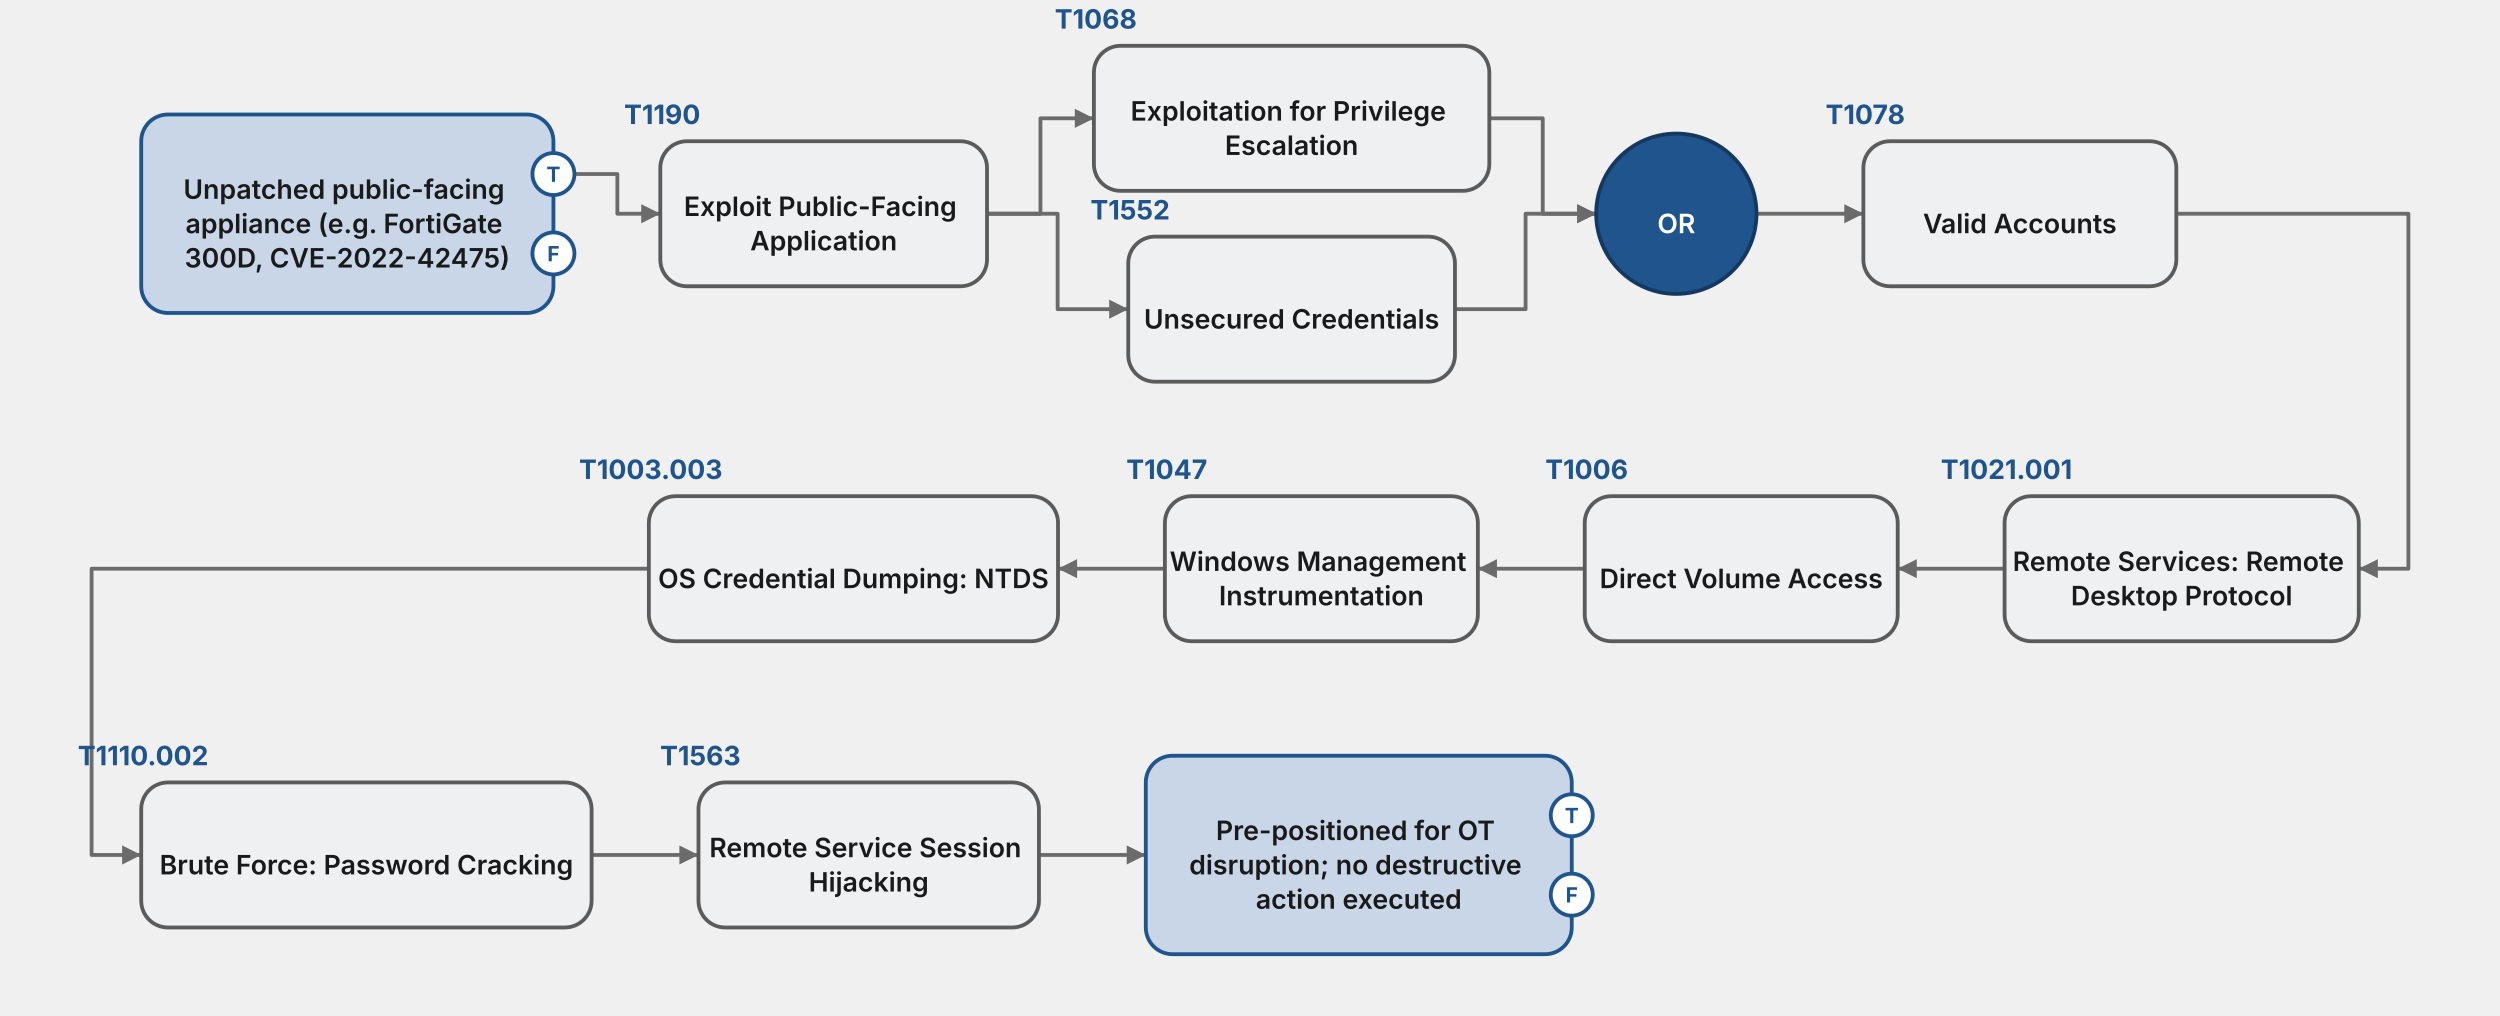
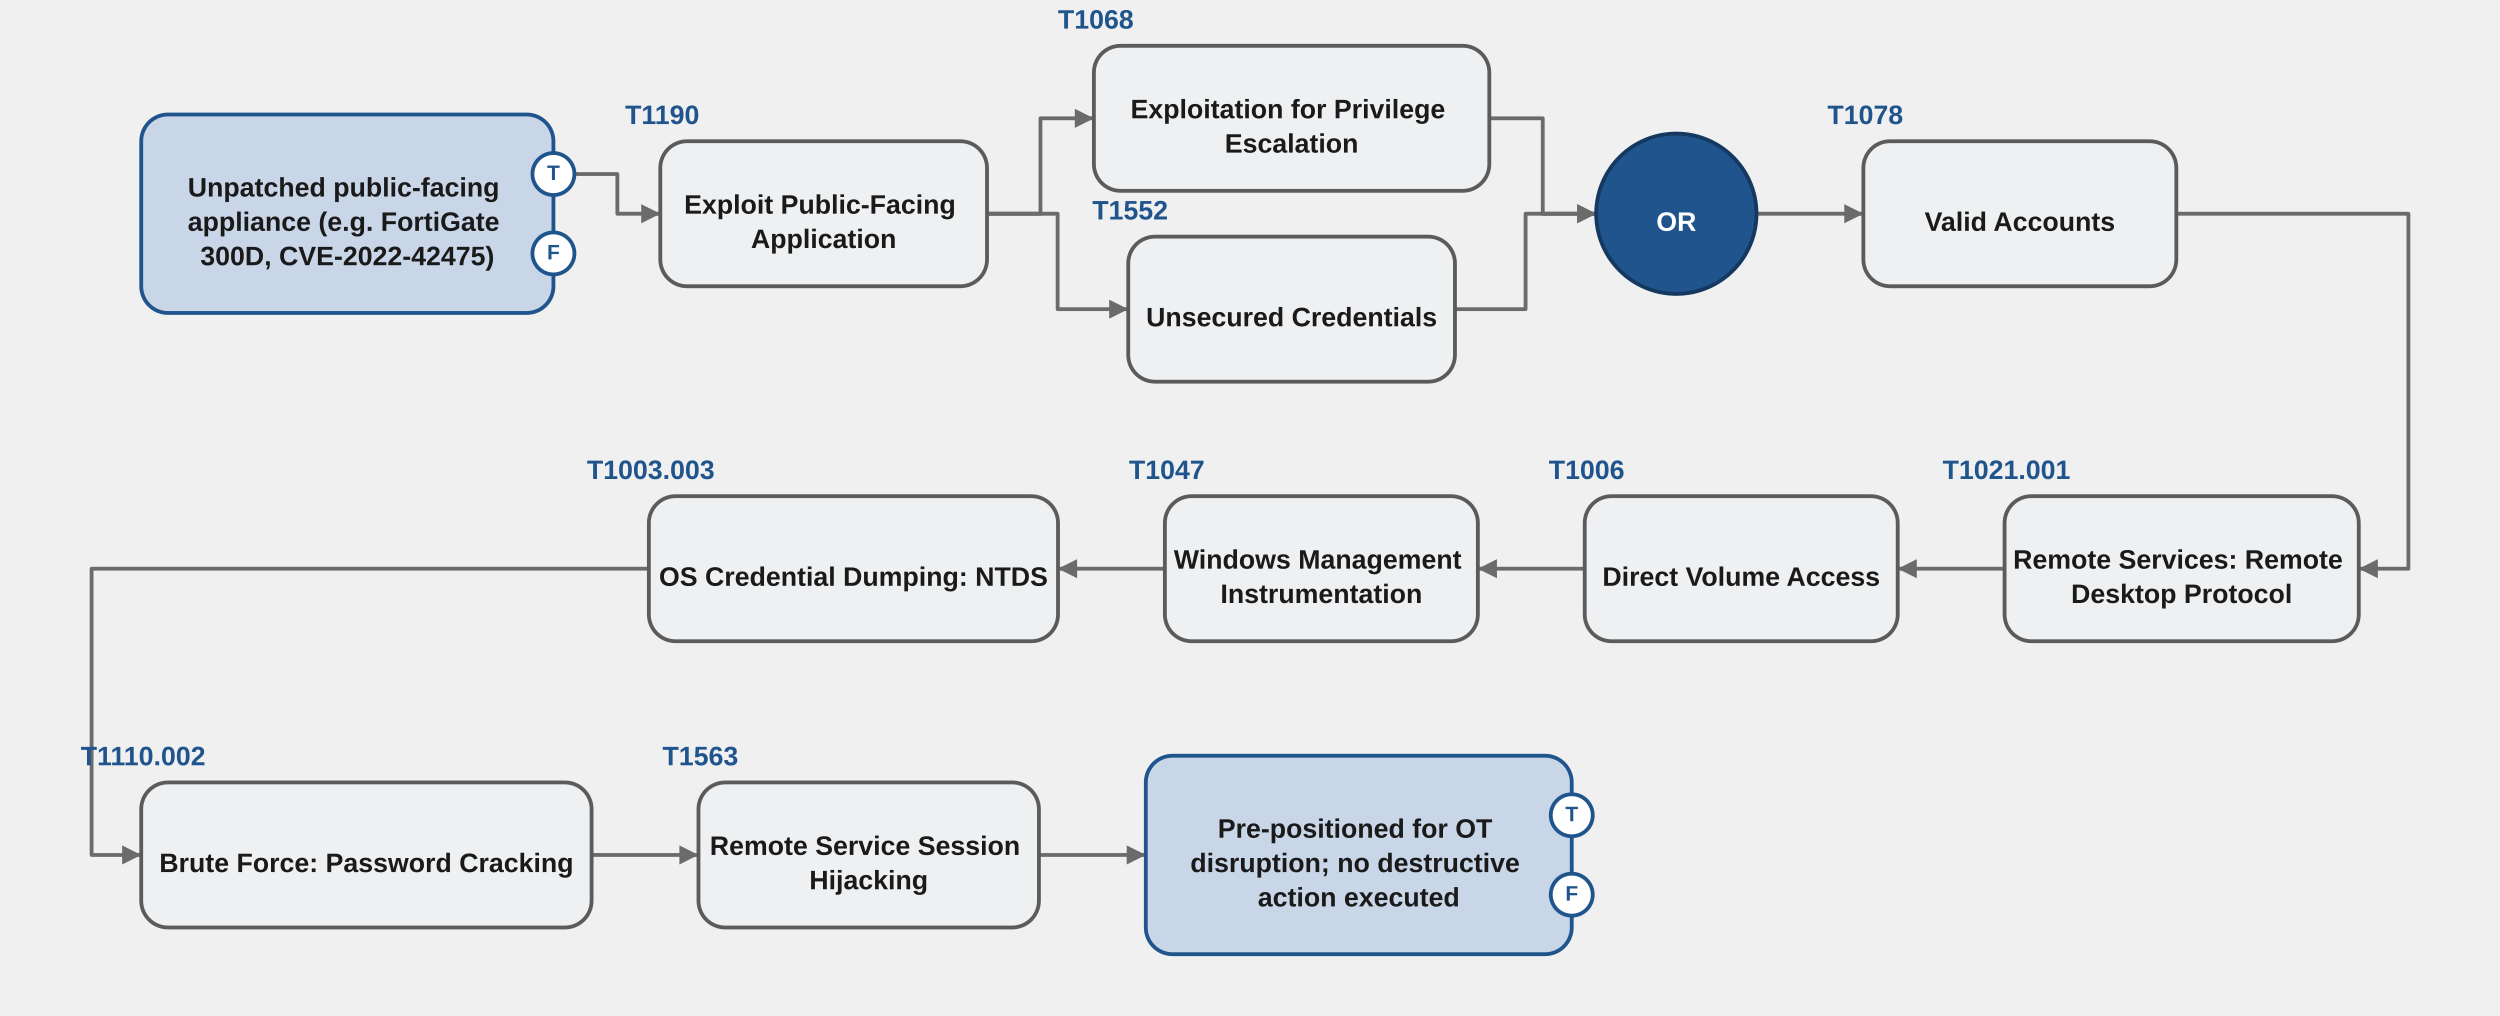
<svg xmlns="http://www.w3.org/2000/svg" data-v-4a541c10="" class="diagram-svg" viewBox="0 0 1310 532" preserveAspectRatio="xMinYMin meet">
  <path data-v-4a541c10="" d="M 301 91.2 L 323.5 91.2 L 323.5 112 L 346 112" fill="none" stroke="#6b6b6b" stroke-width="2" stroke-linecap="round" stroke-linejoin="round" />
  <path data-v-4a541c10="" d="M 517.2 112 L 545.2 112 L 545.2 62 L 573.2 62" fill="none" stroke="#6b6b6b" stroke-width="2" stroke-linecap="round" stroke-linejoin="round" />
  <path data-v-4a541c10="" d="M 517.2 112 L 554.2 112 L 554.2 162 L 591.2 162" fill="none" stroke="#6b6b6b" stroke-width="2" stroke-linecap="round" stroke-linejoin="round" />
  <path data-v-4a541c10="" d="M 780.4 62 L 808.4 62 L 808.4 112 L 836.4 112" fill="none" stroke="#6b6b6b" stroke-width="2" stroke-linecap="round" stroke-linejoin="round" />
  <path data-v-4a541c10="" d="M 762.4 162 L 799.4 162 L 799.4 112 L 836.4 112" fill="none" stroke="#6b6b6b" stroke-width="2" stroke-linecap="round" stroke-linejoin="round" />
  <path data-v-4a541c10="" d="M 920.4 112 L 976.4 112" fill="none" stroke="#6b6b6b" stroke-width="2" stroke-linecap="round" stroke-linejoin="round" />
  <path data-v-4a541c10="" d="M 1140.4 112 L 1262 112 L 1262 298 L 1236 298" fill="none" stroke="#6b6b6b" stroke-width="2" stroke-linecap="round" stroke-linejoin="round" />
  <path data-v-4a541c10="" d="M 1050.4 298 L 994.4 298" fill="none" stroke="#6b6b6b" stroke-width="2" stroke-linecap="round" stroke-linejoin="round" />
  <path data-v-4a541c10="" d="M 830.4 298 L 774.4 298" fill="none" stroke="#6b6b6b" stroke-width="2" stroke-linecap="round" stroke-linejoin="round" />
  <path data-v-4a541c10="" d="M 610.4 298 L 554.4 298" fill="none" stroke="#6b6b6b" stroke-width="2" stroke-linecap="round" stroke-linejoin="round" />
  <path data-v-4a541c10="" d="M 340 298 L 48 298 L 48 448 L 74 448" fill="none" stroke="#6b6b6b" stroke-width="2" stroke-linecap="round" stroke-linejoin="round" />
  <path data-v-4a541c10="" d="M 310 448 L 366 448" fill="none" stroke="#6b6b6b" stroke-width="2" stroke-linecap="round" stroke-linejoin="round" />
  <path data-v-4a541c10="" d="M 544.4 448 L 600.4 448" fill="none" stroke="#6b6b6b" stroke-width="2" stroke-linecap="round" stroke-linejoin="round" />
  <polygon data-v-4a541c10="" points="346,112 336,117 336,107" fill="#6b6b6b" />
  <polygon data-v-4a541c10="" points="573.2,62 563.2,67 563.2,57" fill="#6b6b6b" />
  <polygon data-v-4a541c10="" points="591.2,162 581.2,167 581.2,157" fill="#6b6b6b" />
  <polygon data-v-4a541c10="" points="836.4,112 826.4,117 826.4,107" fill="#6b6b6b" />
  <polygon data-v-4a541c10="" points="836.4,112 826.4,117 826.4,107" fill="#6b6b6b" />
  <polygon data-v-4a541c10="" points="976.4,112 966.4,117 966.4,107" fill="#6b6b6b" />
  <polygon data-v-4a541c10="" points="1236,298 1246,293 1246,303" fill="#6b6b6b" />
  <polygon data-v-4a541c10="" points="994.4,298 1004.4,293 1004.4,303" fill="#6b6b6b" />
  <polygon data-v-4a541c10="" points="774.4,298 784.4,293 784.4,303" fill="#6b6b6b" />
  <polygon data-v-4a541c10="" points="554.4,298 564.4,293 564.4,303" fill="#6b6b6b" />
  <polygon data-v-4a541c10="" points="74,448 64,453 64,443" fill="#6b6b6b" />
  <polygon data-v-4a541c10="" points="366,448 356,453 356,443" fill="#6b6b6b" />
  <polygon data-v-4a541c10="" points="600.4,448 590.4,453 590.4,443" fill="#6b6b6b" />
  <g data-v-4a541c10="" transform="translate(74, 60)">
    <rect data-v-4a541c10="" width="216" height="104" rx="14" ry="14" fill="#c8d6e8" stroke="#1f548c" stroke-width="2" />
-     <text data-v-4a541c10="" x="108" y="39" text-anchor="middle" fill="#1a1a1a" font-family="Inter, Arial, sans-serif" font-size="14" font-weight="600" dominant-baseline="middle" pointer-events="none">
+     <text data-v-4a541c10="" x="108" y="39" text-anchor="middle" fill="#1a1a1a" font-family="Arial, Helvetica, sans-serif" font-size="14" font-weight="600" dominant-baseline="middle" pointer-events="none">
      <tspan data-v-4a541c10="" x="108" dy="0">Unpatched public-facing</tspan>
      <tspan data-v-4a541c10="" x="108" dy="18">appliance (e.g. FortiGate</tspan>
      <tspan data-v-4a541c10="" x="108" dy="18">300D, CVE-2022-42475)</tspan>
    </text>
    <circle data-v-4a541c10="" cx="216" cy="31.2" r="11" fill="#FFFFFF" stroke="#1f548c" stroke-width="2" />
    <circle data-v-4a541c10="" cx="216" cy="72.8" r="11" fill="#FFFFFF" stroke="#1f548c" stroke-width="2" />
-     <text data-v-4a541c10="" x="216" y="31.2" text-anchor="middle" dominant-baseline="middle" fill="#1f548c" font-family="Inter, Arial, sans-serif" font-size="11" font-weight="700" pointer-events="none"> T </text>
-     <text data-v-4a541c10="" x="216" y="72.8" text-anchor="middle" dominant-baseline="middle" fill="#1f548c" font-family="Inter, Arial, sans-serif" font-size="11" font-weight="700" pointer-events="none"> F </text>
+     <text data-v-4a541c10="" x="216" y="31.2" text-anchor="middle" dominant-baseline="middle" fill="#1f548c" font-family="Arial, Helvetica, sans-serif" font-size="11" font-weight="700" pointer-events="none"> T </text>
+     <text data-v-4a541c10="" x="216" y="72.8" text-anchor="middle" dominant-baseline="middle" fill="#1f548c" font-family="Arial, Helvetica, sans-serif" font-size="11" font-weight="700" pointer-events="none"> F </text>
  </g>
  <g data-v-4a541c10="" transform="translate(346, 74)">
    <rect data-v-4a541c10="" width="171.2" height="76" rx="14" ry="14" fill="#eef0f2" stroke="#5b5b5b" stroke-width="2" />
-     <text data-v-4a541c10="" x="85.6" y="34" text-anchor="middle" fill="#1a1a1a" font-family="Inter, Arial, sans-serif" font-size="14" font-weight="600" dominant-baseline="middle" pointer-events="none">
+     <text data-v-4a541c10="" x="85.6" y="34" text-anchor="middle" fill="#1a1a1a" font-family="Arial, Helvetica, sans-serif" font-size="14" font-weight="600" dominant-baseline="middle" pointer-events="none">
      <tspan data-v-4a541c10="" x="85.6" dy="0">Exploit Public-Facing</tspan>
      <tspan data-v-4a541c10="" x="85.6" dy="18">Application</tspan>
    </text>
-     <text x="1.0" y="-9" text-anchor="middle" fill="#1f548c" font-family="Inter, Arial, sans-serif" font-size="14" font-weight="700" pointer-events="none">T1190</text>
+     <text x="1.0" y="-9" text-anchor="middle" fill="#1f548c" font-family="Arial, Helvetica, sans-serif" font-size="14" font-weight="700" pointer-events="none">T1190</text>
  </g>
  <g data-v-4a541c10="" transform="translate(573.2, 24)">
    <rect data-v-4a541c10="" width="207.2" height="76" rx="14" ry="14" fill="#eef0f2" stroke="#5b5b5b" stroke-width="2" />
-     <text data-v-4a541c10="" x="103.6" y="34" text-anchor="middle" fill="#1a1a1a" font-family="Inter, Arial, sans-serif" font-size="14" font-weight="600" dominant-baseline="middle" pointer-events="none">
+     <text data-v-4a541c10="" x="103.6" y="34" text-anchor="middle" fill="#1a1a1a" font-family="Arial, Helvetica, sans-serif" font-size="14" font-weight="600" dominant-baseline="middle" pointer-events="none">
      <tspan data-v-4a541c10="" x="103.6" dy="0">Exploitation for Privilege</tspan>
      <tspan data-v-4a541c10="" x="103.6" dy="18">Escalation</tspan>
    </text>
-     <text x="1.0" y="-9" text-anchor="middle" fill="#1f548c" font-family="Inter, Arial, sans-serif" font-size="14" font-weight="700" pointer-events="none">T1068</text>
+     <text x="1.0" y="-9" text-anchor="middle" fill="#1f548c" font-family="Arial, Helvetica, sans-serif" font-size="14" font-weight="700" pointer-events="none">T1068</text>
  </g>
  <g data-v-4a541c10="" transform="translate(591.2, 124)">
    <rect data-v-4a541c10="" width="171.2" height="76" rx="14" ry="14" fill="#eef0f2" stroke="#5b5b5b" stroke-width="2" />
-     <text data-v-4a541c10="" x="85.6" y="43" text-anchor="middle" fill="#1a1a1a" font-family="Inter, Arial, sans-serif" font-size="14" font-weight="600" dominant-baseline="middle" pointer-events="none">
+     <text data-v-4a541c10="" x="85.6" y="43" text-anchor="middle" fill="#1a1a1a" font-family="Arial, Helvetica, sans-serif" font-size="14" font-weight="600" dominant-baseline="middle" pointer-events="none">
      <tspan data-v-4a541c10="" x="85.6" dy="0">Unsecured Credentials</tspan>
    </text>
-     <text x="1.0" y="-9" text-anchor="middle" fill="#1f548c" font-family="Inter, Arial, sans-serif" font-size="14" font-weight="700" pointer-events="none">T1552</text>
+     <text x="1.0" y="-9" text-anchor="middle" fill="#1f548c" font-family="Arial, Helvetica, sans-serif" font-size="14" font-weight="700" pointer-events="none">T1552</text>
  </g>
  <g data-v-4a541c10="" transform="translate(836.4, 70)">
    <ellipse data-v-4a541c10="" cx="42" cy="42" rx="42" ry="42" fill="#1f548c" stroke="#14385f" stroke-width="2" />
-     <text data-v-4a541c10="" x="42" y="47" text-anchor="middle" fill="#FFFFFF" font-family="Inter, Arial, sans-serif" font-size="14" font-weight="600" dominant-baseline="middle" pointer-events="none">
+     <text data-v-4a541c10="" x="42" y="47" text-anchor="middle" fill="#FFFFFF" font-family="Arial, Helvetica, sans-serif" font-size="14" font-weight="600" dominant-baseline="middle" pointer-events="none">
      <tspan data-v-4a541c10="" x="42" dy="0">OR</tspan>
    </text>
  </g>
  <g data-v-4a541c10="" transform="translate(976.4, 74)">
    <rect data-v-4a541c10="" width="164" height="76" rx="14" ry="14" fill="#eef0f2" stroke="#5b5b5b" stroke-width="2" />
-     <text data-v-4a541c10="" x="82" y="43" text-anchor="middle" fill="#1a1a1a" font-family="Inter, Arial, sans-serif" font-size="14" font-weight="600" dominant-baseline="middle" pointer-events="none">
+     <text data-v-4a541c10="" x="82" y="43" text-anchor="middle" fill="#1a1a1a" font-family="Arial, Helvetica, sans-serif" font-size="14" font-weight="600" dominant-baseline="middle" pointer-events="none">
      <tspan data-v-4a541c10="" x="82" dy="0">Valid Accounts</tspan>
    </text>
-     <text x="1.0" y="-9" text-anchor="middle" fill="#1f548c" font-family="Inter, Arial, sans-serif" font-size="14" font-weight="700" pointer-events="none">T1078</text>
+     <text x="1.0" y="-9" text-anchor="middle" fill="#1f548c" font-family="Arial, Helvetica, sans-serif" font-size="14" font-weight="700" pointer-events="none">T1078</text>
  </g>
  <g data-v-4a541c10="" transform="translate(1050.4, 260)">
    <rect data-v-4a541c10="" width="185.6" height="76" rx="14" ry="14" fill="#eef0f2" stroke="#5b5b5b" stroke-width="2" />
-     <text data-v-4a541c10="" x="92.8" y="34" text-anchor="middle" fill="#1a1a1a" font-family="Inter, Arial, sans-serif" font-size="14" font-weight="600" dominant-baseline="middle" pointer-events="none">
+     <text data-v-4a541c10="" x="92.8" y="34" text-anchor="middle" fill="#1a1a1a" font-family="Arial, Helvetica, sans-serif" font-size="14" font-weight="600" dominant-baseline="middle" pointer-events="none">
      <tspan data-v-4a541c10="" x="92.8" dy="0">Remote Services: Remote</tspan>
      <tspan data-v-4a541c10="" x="92.8" dy="18">Desktop Protocol</tspan>
    </text>
-     <text x="1.0" y="-9" text-anchor="middle" fill="#1f548c" font-family="Inter, Arial, sans-serif" font-size="14" font-weight="700" pointer-events="none">T1021.001</text>
+     <text x="1.0" y="-9" text-anchor="middle" fill="#1f548c" font-family="Arial, Helvetica, sans-serif" font-size="14" font-weight="700" pointer-events="none">T1021.001</text>
  </g>
  <g data-v-4a541c10="" transform="translate(830.4, 260)">
    <rect data-v-4a541c10="" width="164" height="76" rx="14" ry="14" fill="#eef0f2" stroke="#5b5b5b" stroke-width="2" />
-     <text data-v-4a541c10="" x="82" y="43" text-anchor="middle" fill="#1a1a1a" font-family="Inter, Arial, sans-serif" font-size="14" font-weight="600" dominant-baseline="middle" pointer-events="none">
+     <text data-v-4a541c10="" x="82" y="43" text-anchor="middle" fill="#1a1a1a" font-family="Arial, Helvetica, sans-serif" font-size="14" font-weight="600" dominant-baseline="middle" pointer-events="none">
      <tspan data-v-4a541c10="" x="82" dy="0">Direct Volume Access</tspan>
    </text>
-     <text x="1.0" y="-9" text-anchor="middle" fill="#1f548c" font-family="Inter, Arial, sans-serif" font-size="14" font-weight="700" pointer-events="none">T1006</text>
+     <text x="1.0" y="-9" text-anchor="middle" fill="#1f548c" font-family="Arial, Helvetica, sans-serif" font-size="14" font-weight="700" pointer-events="none">T1006</text>
  </g>
  <g data-v-4a541c10="" transform="translate(610.4, 260)">
    <rect data-v-4a541c10="" width="164" height="76" rx="14" ry="14" fill="#eef0f2" stroke="#5b5b5b" stroke-width="2" />
-     <text data-v-4a541c10="" x="82" y="34" text-anchor="middle" fill="#1a1a1a" font-family="Inter, Arial, sans-serif" font-size="14" font-weight="600" dominant-baseline="middle" pointer-events="none">
+     <text data-v-4a541c10="" x="82" y="34" text-anchor="middle" fill="#1a1a1a" font-family="Arial, Helvetica, sans-serif" font-size="14" font-weight="600" dominant-baseline="middle" pointer-events="none">
      <tspan data-v-4a541c10="" x="82" dy="0">Windows Management</tspan>
      <tspan data-v-4a541c10="" x="82" dy="18">Instrumentation</tspan>
    </text>
-     <text x="1.0" y="-9" text-anchor="middle" fill="#1f548c" font-family="Inter, Arial, sans-serif" font-size="14" font-weight="700" pointer-events="none">T1047</text>
+     <text x="1.0" y="-9" text-anchor="middle" fill="#1f548c" font-family="Arial, Helvetica, sans-serif" font-size="14" font-weight="700" pointer-events="none">T1047</text>
  </g>
  <g data-v-4a541c10="" transform="translate(340, 260)">
    <rect data-v-4a541c10="" width="214.4" height="76" rx="14" ry="14" fill="#eef0f2" stroke="#5b5b5b" stroke-width="2" />
-     <text data-v-4a541c10="" x="107.2" y="43" text-anchor="middle" fill="#1a1a1a" font-family="Inter, Arial, sans-serif" font-size="14" font-weight="600" dominant-baseline="middle" pointer-events="none">
+     <text data-v-4a541c10="" x="107.2" y="43" text-anchor="middle" fill="#1a1a1a" font-family="Arial, Helvetica, sans-serif" font-size="14" font-weight="600" dominant-baseline="middle" pointer-events="none">
      <tspan data-v-4a541c10="" x="107.2" dy="0">OS Credential Dumping: NTDS</tspan>
    </text>
-     <text x="1.0" y="-9" text-anchor="middle" fill="#1f548c" font-family="Inter, Arial, sans-serif" font-size="14" font-weight="700" pointer-events="none">T1003.003</text>
+     <text x="1.0" y="-9" text-anchor="middle" fill="#1f548c" font-family="Arial, Helvetica, sans-serif" font-size="14" font-weight="700" pointer-events="none">T1003.003</text>
  </g>
  <g data-v-4a541c10="" transform="translate(74, 410)">
    <rect data-v-4a541c10="" width="236" height="76" rx="14" ry="14" fill="#eef0f2" stroke="#5b5b5b" stroke-width="2" />
-     <text data-v-4a541c10="" x="118" y="43" text-anchor="middle" fill="#1a1a1a" font-family="Inter, Arial, sans-serif" font-size="14" font-weight="600" dominant-baseline="middle" pointer-events="none">
+     <text data-v-4a541c10="" x="118" y="43" text-anchor="middle" fill="#1a1a1a" font-family="Arial, Helvetica, sans-serif" font-size="14" font-weight="600" dominant-baseline="middle" pointer-events="none">
      <tspan data-v-4a541c10="" x="118" dy="0">Brute Force: Password Cracking</tspan>
    </text>
-     <text x="1.0" y="-9" text-anchor="middle" fill="#1f548c" font-family="Inter, Arial, sans-serif" font-size="14" font-weight="700" pointer-events="none">T1110.002</text>
+     <text x="1.0" y="-9" text-anchor="middle" fill="#1f548c" font-family="Arial, Helvetica, sans-serif" font-size="14" font-weight="700" pointer-events="none">T1110.002</text>
  </g>
  <g data-v-4a541c10="" transform="translate(366, 410)">
    <rect data-v-4a541c10="" width="178.4" height="76" rx="14" ry="14" fill="#eef0f2" stroke="#5b5b5b" stroke-width="2" />
-     <text data-v-4a541c10="" x="89.2" y="34" text-anchor="middle" fill="#1a1a1a" font-family="Inter, Arial, sans-serif" font-size="14" font-weight="600" dominant-baseline="middle" pointer-events="none">
+     <text data-v-4a541c10="" x="89.2" y="34" text-anchor="middle" fill="#1a1a1a" font-family="Arial, Helvetica, sans-serif" font-size="14" font-weight="600" dominant-baseline="middle" pointer-events="none">
      <tspan data-v-4a541c10="" x="89.2" dy="0">Remote Service Session</tspan>
      <tspan data-v-4a541c10="" x="89.2" dy="18">Hijacking</tspan>
    </text>
-     <text x="1.0" y="-9" text-anchor="middle" fill="#1f548c" font-family="Inter, Arial, sans-serif" font-size="14" font-weight="700" pointer-events="none">T1563</text>
+     <text x="1.0" y="-9" text-anchor="middle" fill="#1f548c" font-family="Arial, Helvetica, sans-serif" font-size="14" font-weight="700" pointer-events="none">T1563</text>
  </g>
  <g data-v-4a541c10="" transform="translate(600.4, 396)">
    <rect data-v-4a541c10="" width="223.2" height="104" rx="14" ry="14" fill="#c8d6e8" stroke="#1f548c" stroke-width="2" />
-     <text data-v-4a541c10="" x="111.6" y="39" text-anchor="middle" fill="#1a1a1a" font-family="Inter, Arial, sans-serif" font-size="14" font-weight="600" dominant-baseline="middle" pointer-events="none">
+     <text data-v-4a541c10="" x="111.6" y="39" text-anchor="middle" fill="#1a1a1a" font-family="Arial, Helvetica, sans-serif" font-size="14" font-weight="600" dominant-baseline="middle" pointer-events="none">
      <tspan data-v-4a541c10="" x="111.6" dy="0">Pre-positioned for OT</tspan>
      <tspan data-v-4a541c10="" x="111.6" dy="18">disruption; no destructive</tspan>
      <tspan data-v-4a541c10="" x="111.6" dy="18">action executed</tspan>
    </text>
    <circle data-v-4a541c10="" cx="223.2" cy="31.2" r="11" fill="#FFFFFF" stroke="#1f548c" stroke-width="2" />
    <circle data-v-4a541c10="" cx="223.2" cy="72.8" r="11" fill="#FFFFFF" stroke="#1f548c" stroke-width="2" />
-     <text data-v-4a541c10="" x="223.2" y="31.2" text-anchor="middle" dominant-baseline="middle" fill="#1f548c" font-family="Inter, Arial, sans-serif" font-size="11" font-weight="700" pointer-events="none"> T </text>
-     <text data-v-4a541c10="" x="223.2" y="72.8" text-anchor="middle" dominant-baseline="middle" fill="#1f548c" font-family="Inter, Arial, sans-serif" font-size="11" font-weight="700" pointer-events="none"> F </text>
+     <text data-v-4a541c10="" x="223.2" y="31.2" text-anchor="middle" dominant-baseline="middle" fill="#1f548c" font-family="Arial, Helvetica, sans-serif" font-size="11" font-weight="700" pointer-events="none"> T </text>
+     <text data-v-4a541c10="" x="223.2" y="72.8" text-anchor="middle" dominant-baseline="middle" fill="#1f548c" font-family="Arial, Helvetica, sans-serif" font-size="11" font-weight="700" pointer-events="none"> F </text>
  </g>
</svg>
